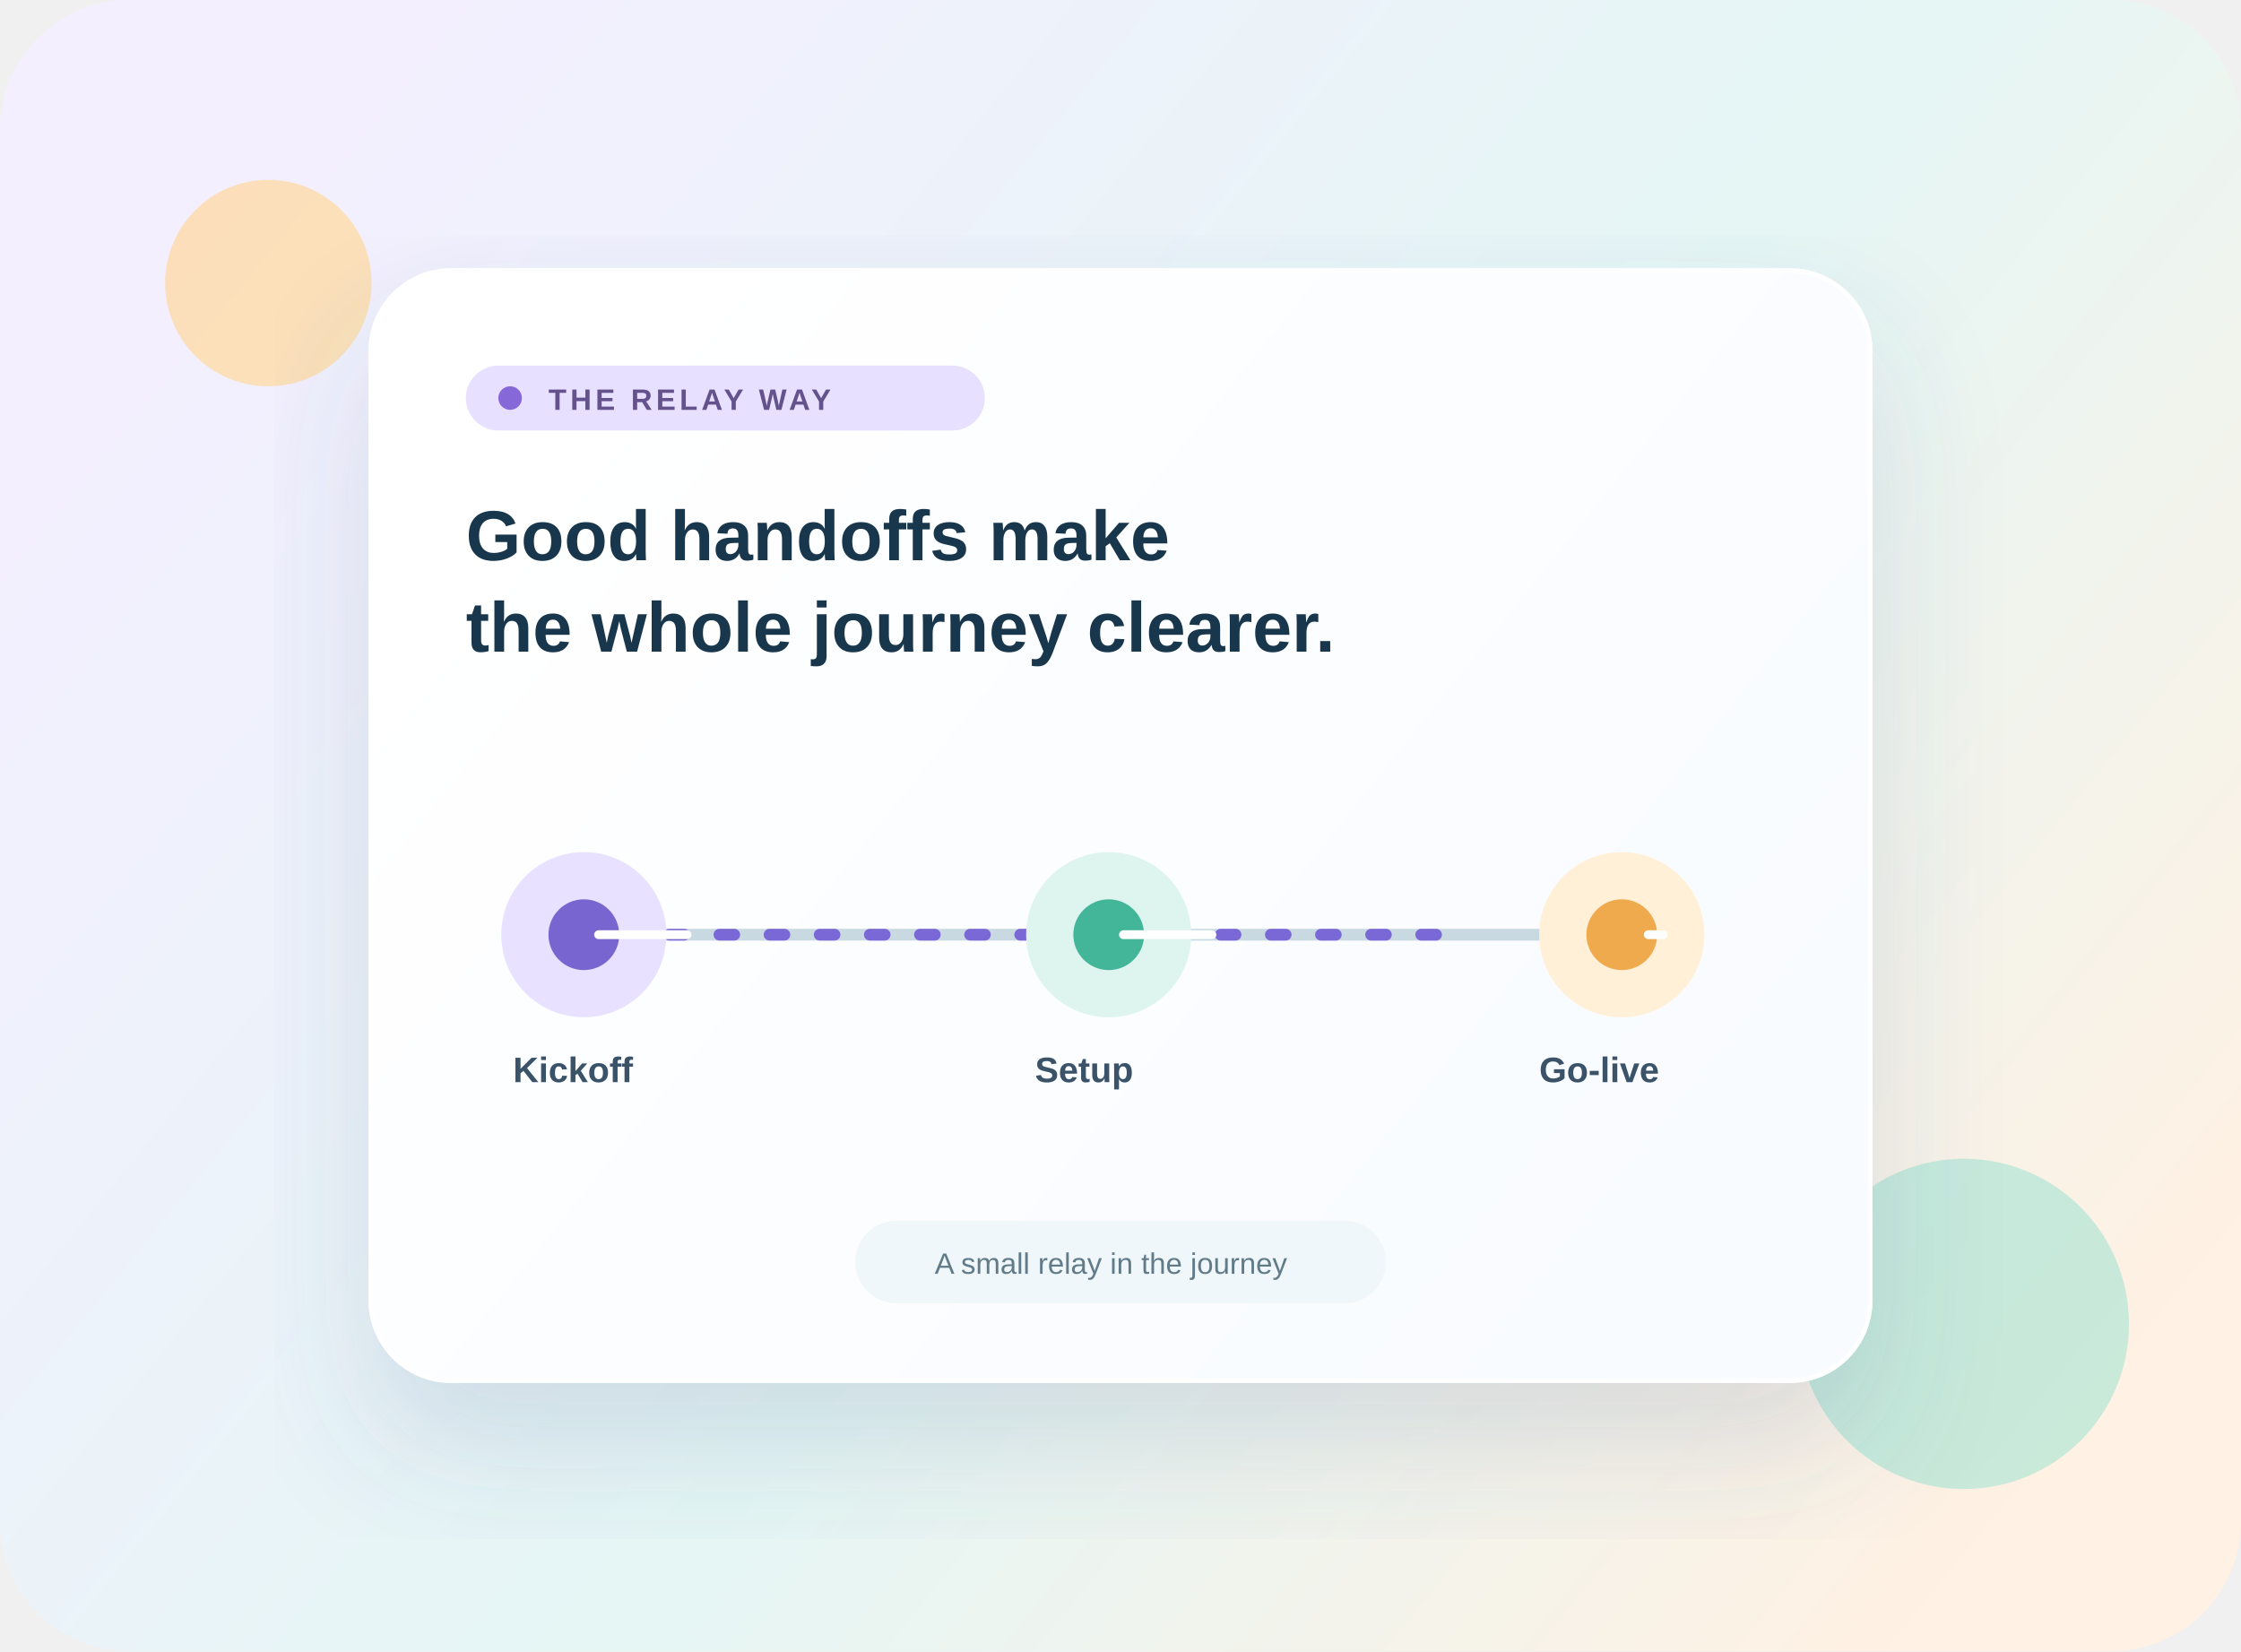
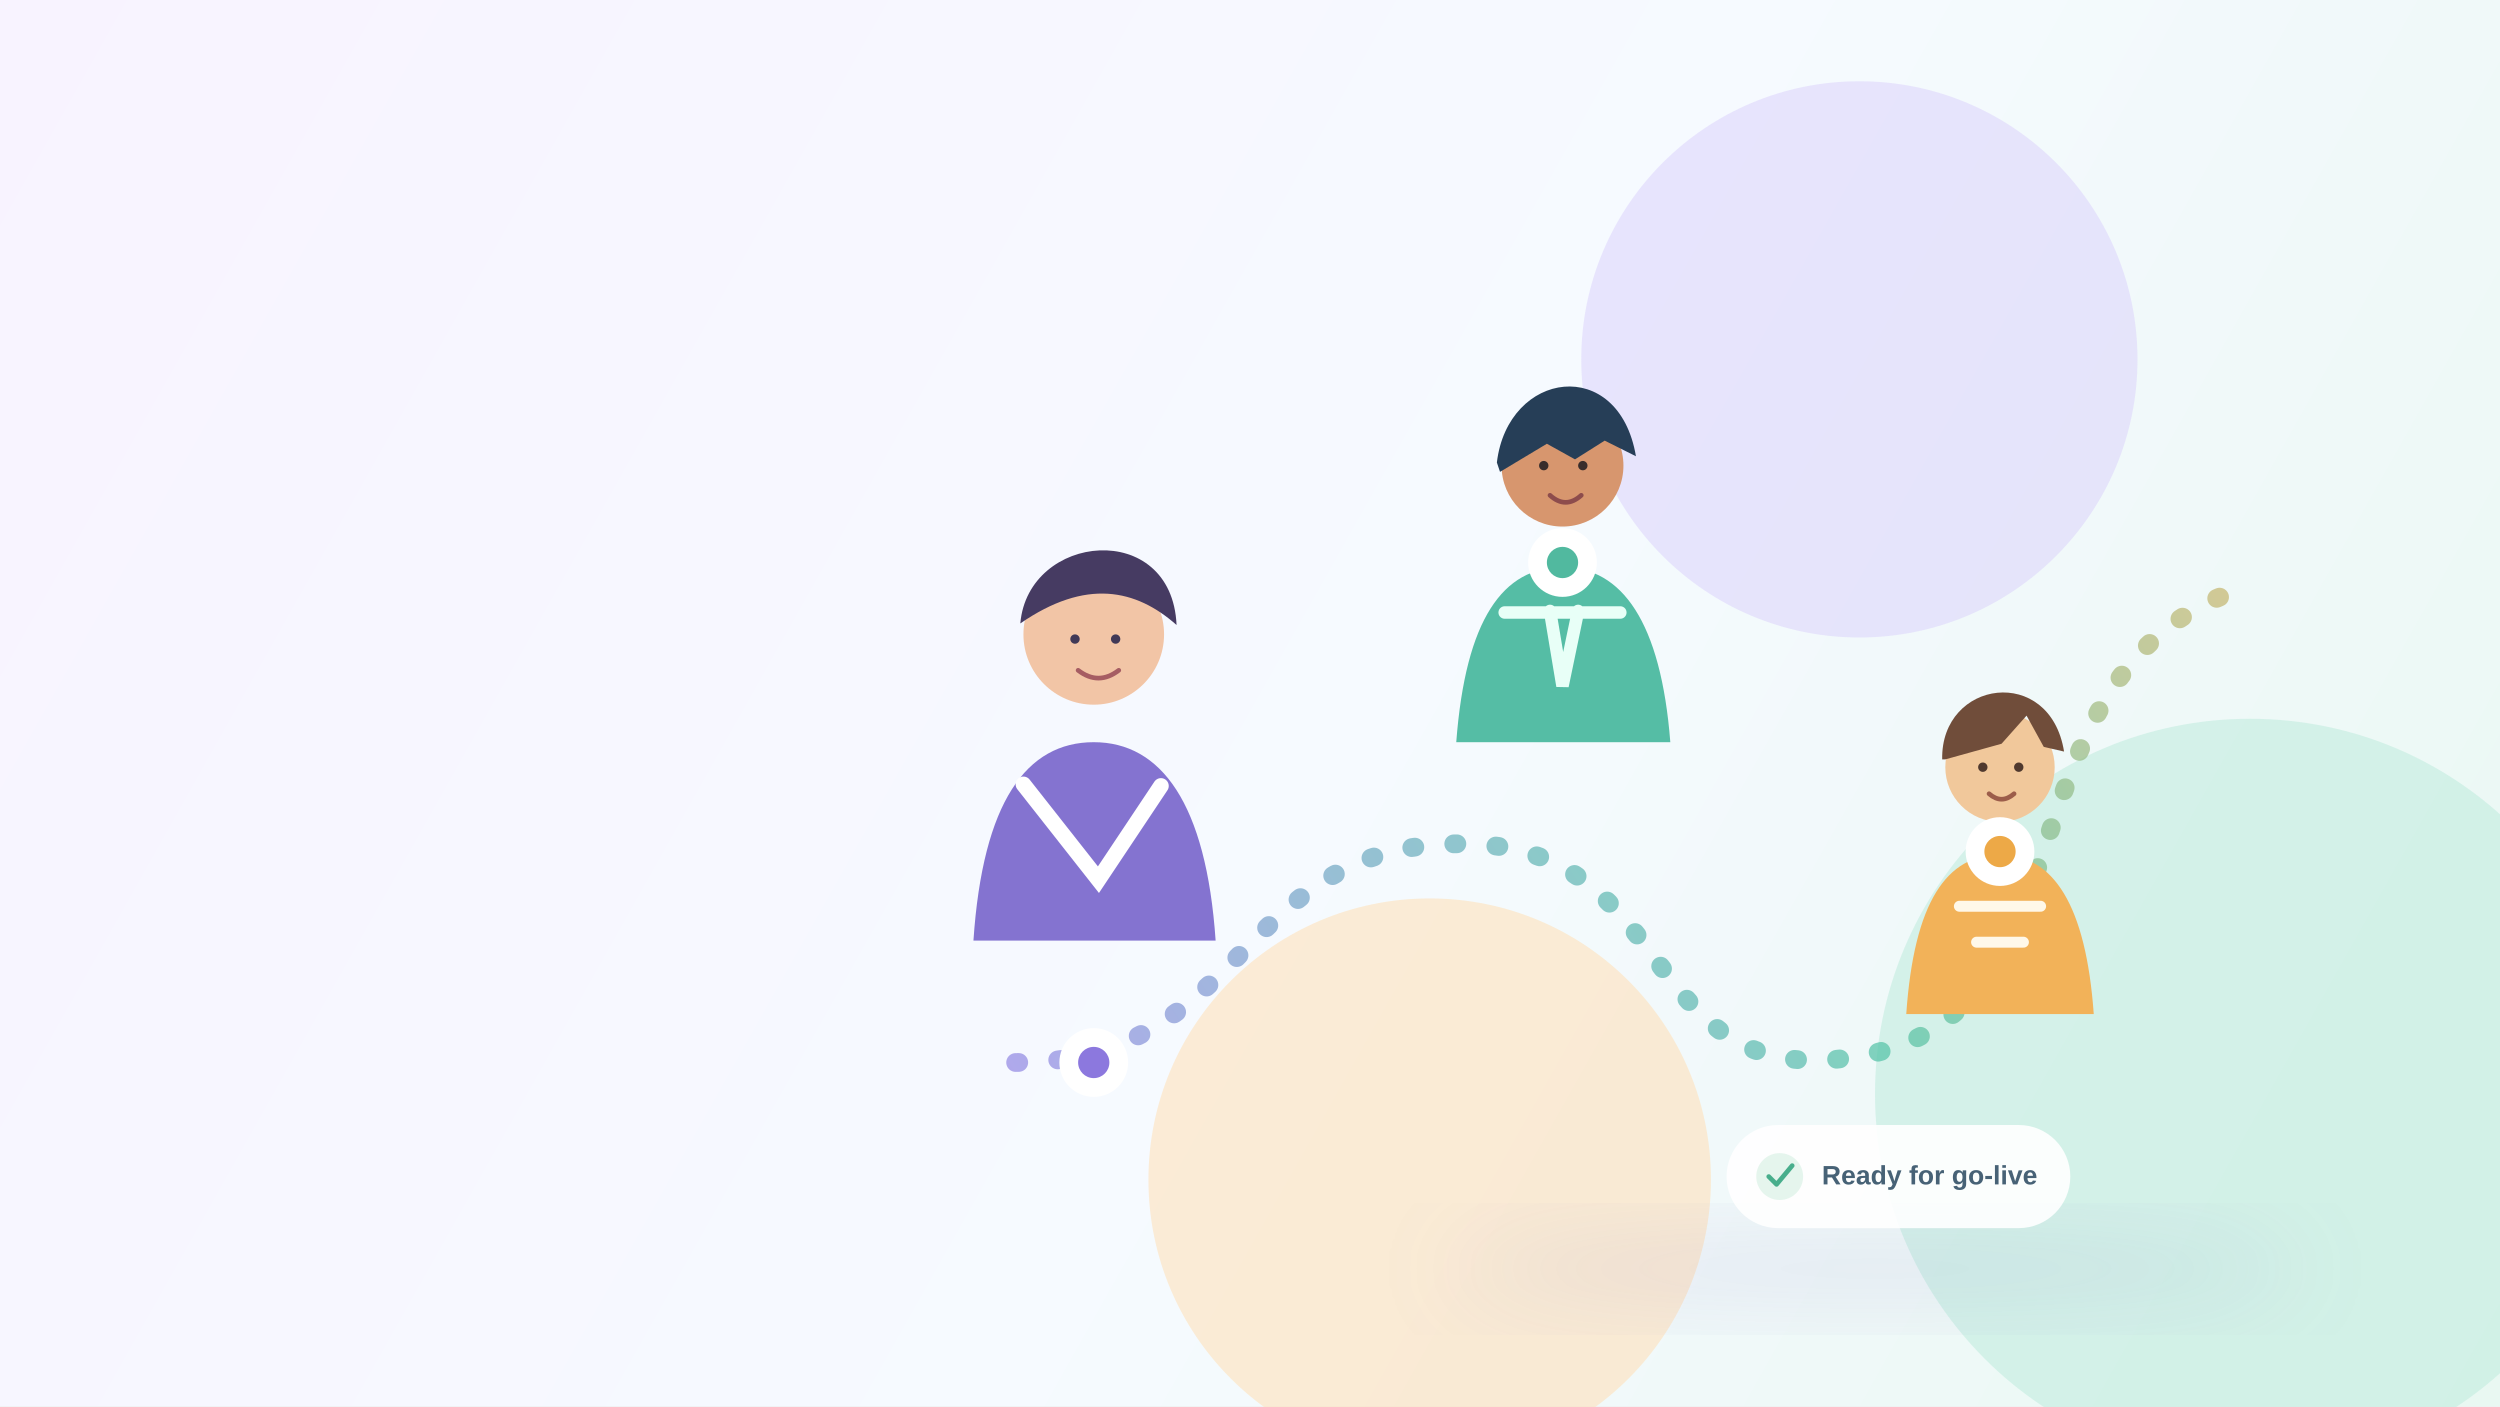
- <svg xmlns="http://www.w3.org/2000/svg" viewBox="0 0 760 560" fill="none">
+ <svg xmlns="http://www.w3.org/2000/svg" viewBox="0 0 1600 900" fill="none">
  <defs>
-     <linearGradient id="bg" x1="90" y1="40" x2="680" y2="520" gradientUnits="userSpaceOnUse">
-       <stop stop-color="#F4EFFF" />
-       <stop offset=".55" stop-color="#E5F6F5" />
-       <stop offset="1" stop-color="#FFF1E3" />
+     <linearGradient id="wash" x1="0" y1="0" x2="1600" y2="900" gradientUnits="userSpaceOnUse">
+       <stop stop-color="#F8F3FF" />
+       <stop offset=".54" stop-color="#F6FAFF" />
+       <stop offset="1" stop-color="#E9F8F2" />
    </linearGradient>
-     <linearGradient id="card" x1="180" y1="135" x2="560" y2="440" gradientUnits="userSpaceOnUse">
-       <stop stop-color="#fff" />
-       <stop offset="1" stop-color="#F8FBFF" />
+     <linearGradient id="path" x1="612" y1="725" x2="1450" y2="170" gradientUnits="userSpaceOnUse">
+       <stop stop-color="#9B83EA" />
+       <stop offset=".52" stop-color="#54C3A7" />
+       <stop offset="1" stop-color="#F2B259" />
    </linearGradient>
-     <filter id="shadow" x="93" y="58" width="590" height="464" color-interpolation-filters="sRGB" filterUnits="userSpaceOnUse">
-       <feDropShadow dx="0" dy="22" stdDeviation="22" flood-color="#425B83" flood-opacity=".16" />
+     <filter id="blur">
+       <feGaussianBlur stdDeviation="32" />
    </filter>
  </defs>
-   <rect width="760" height="560" rx="44" fill="url(#bg)" />
-   <circle cx="91" cy="96" r="35" fill="#FFD89C" opacity=".7" />
-   <circle cx="666" cy="449" r="56" fill="#9DE1D2" opacity=".55" />
-   <g filter="url(#shadow)">
-     <rect x="125" y="91" width="510" height="378" rx="28" fill="url(#card)" />
-     <rect x="125.75" y="91.75" width="508.5" height="376.5" rx="27.25" stroke="#fff" stroke-width="1.5" />
+   <rect width="1600" height="900" fill="url(#wash)" />
+   <circle cx="1190" cy="230" r="178" fill="#D8CDFB" opacity=".48" />
+   <circle cx="1440" cy="700" r="240" fill="#BEEBDD" opacity=".55" />
+   <circle cx="915" cy="755" r="180" fill="#FFDFB4" opacity=".55" />
+   <ellipse cx="1200" cy="812" rx="270" ry="35" fill="#7A6AC0" opacity=".1" filter="url(#blur)" />
+   <path d="M650 680C800 680 790 540 935 540s110 165 260 135 80-250 245-300" stroke="url(#path)" stroke-width="12" stroke-linecap="round" stroke-dasharray="2 25" opacity=".72" />
+   <g transform="translate(700 476)">
+     <circle cx="0" cy="-70" r="45" fill="#F2C5A6" />
+     <path d="M-47-77c5-58 97-67 100 1-26-23-58-30-100-1Z" fill="#463B62" />
+     <path d="M-77 126c6-89 34-127 77-127s72 39 78 127" fill="#8473D0" />
+     <path d="M-45 26 3 87l40-60" stroke="#FFF" stroke-width="10" stroke-linecap="round" />
+     <circle cx="-12" cy="-67" r="3" fill="#413957" />
+     <circle cx="14" cy="-67" r="3" fill="#413957" />
+     <path d="M-10-47q13 10 26 0" stroke="#A65D63" stroke-width="3" stroke-linecap="round" />
  </g>
-   <rect x="158" y="124" width="176" height="22" rx="11" fill="#E8E0FF" />
-   <circle cx="173" cy="135" r="4" fill="#8668D8" />
-   <text x="186" y="139" fill="#63528C" font-family="Arial,sans-serif" font-size="10" font-weight="700" letter-spacing="1.3">THE RELAY WAY</text>
-   <text x="158" y="190" fill="#18364C" font-family="Arial,sans-serif" font-size="24" font-weight="700">Good handoffs make</text>
-   <text x="158" y="221" fill="#18364C" font-family="Arial,sans-serif" font-size="24" font-weight="700">the whole journey clearer.</text>
-   <path d="M193 317H553" stroke="#C9D9E2" stroke-width="4" stroke-linecap="round" />
-   <path d="M193 317H490" stroke="#7A68D6" stroke-width="4" stroke-linecap="round" stroke-dasharray="5 12" />
-   <g>
-     <circle cx="198" cy="317" r="28" fill="#E8E1FF" />
-     <circle cx="198" cy="317" r="12" fill="#7865D0" />
-     <text x="174" y="367" fill="#3B5368" font-family="Arial,sans-serif" font-size="12" font-weight="700">Kickoff</text>
+   <g transform="translate(1000 360)">
+     <circle cx="0" cy="-62" r="39" fill="#D7966E" />
+     <path d="M-42-64c7-59 78-69 89-4l-20-10-19 12-18-10-30 18Z" fill="#263E57" />
+     <path d="M-68 115c6-79 30-112 68-112s63 35 69 112" fill="#55BDA5" />
+     <path d="M-37 32h74M-8 31l8 48 10-48" stroke="#E8FFF7" stroke-width="8" stroke-linecap="round" />
+     <circle cx="-12" cy="-62" r="3" fill="#392D2B" />
+     <circle cx="13" cy="-62" r="3" fill="#392D2B" />
+     <path d="M-8-43q10 9 20 0" stroke="#8D4C4C" stroke-width="3" stroke-linecap="round" />
+   </g>
+   <g transform="translate(1280 545)">
+     <circle cx="0" cy="-54" r="35" fill="#F1C89B" />
+     <path d="M-37-59c-1-51 69-61 78-5l-13-3-11-20-16 18-36 10Z" fill="#704D3A" />
+     <path d="M-60 104c5-72 26-102 60-102s55 32 60 102" fill="#F2B259" />
+     <path d="M-26 35h52M-15 58h30" stroke="#FFF8E9" stroke-width="7" stroke-linecap="round" />
+     <circle cx="-11" cy="-54" r="3" fill="#50392E" />
+     <circle cx="12" cy="-54" r="3" fill="#50392E" />
+     <path d="M-7-37q8 7 16 0" stroke="#9C5D4A" stroke-width="3" stroke-linecap="round" />
  </g>
  <g>
-     <circle cx="376" cy="317" r="28" fill="#DDF4EF" />
-     <circle cx="376" cy="317" r="12" fill="#43B69A" />
-     <text x="351" y="367" fill="#3B5368" font-family="Arial,sans-serif" font-size="12" font-weight="700">Setup</text>
+     <circle cx="700" cy="680" r="22" fill="#fff" />
+     <circle cx="700" cy="680" r="10" fill="#8C78DE" />
+     <circle cx="1000" cy="360" r="22" fill="#fff" />
+     <circle cx="1000" cy="360" r="10" fill="#51B99F" />
+     <circle cx="1280" cy="545" r="22" fill="#fff" />
+     <circle cx="1280" cy="545" r="10" fill="#EDA947" />
  </g>
-   <g>
-     <circle cx="550" cy="317" r="28" fill="#FFF0D7" />
-     <circle cx="550" cy="317" r="12" fill="#F0AA4E" />
-     <text x="522" y="367" fill="#3B5368" font-family="Arial,sans-serif" font-size="12" font-weight="700">Go-live</text>
+   <g transform="translate(1105 720)">
+     <rect width="220" height="66" rx="33" fill="#fff" opacity=".9" />
+     <circle cx="34" cy="33" r="15" fill="#E5F5ED" />
+     <path d="m27 33 5 5 10-12" stroke="#48AE8C" stroke-width="3" stroke-linecap="round" stroke-linejoin="round" />
+     <text x="61" y="38" fill="#476276" font-family="Arial,sans-serif" font-size="17" font-weight="600">Ready for go-live</text>
  </g>
-   <path d="M203 317h30m148 0h30m148 0h5" stroke="#fff" stroke-width="3" stroke-linecap="round" />
-   <rect x="290" y="414" width="180" height="28" rx="14" fill="#F0F7FA" />
-   <text x="317" y="432" fill="#617B89" font-family="Arial,sans-serif" font-size="10">A small relay in the journey</text>
</svg>
